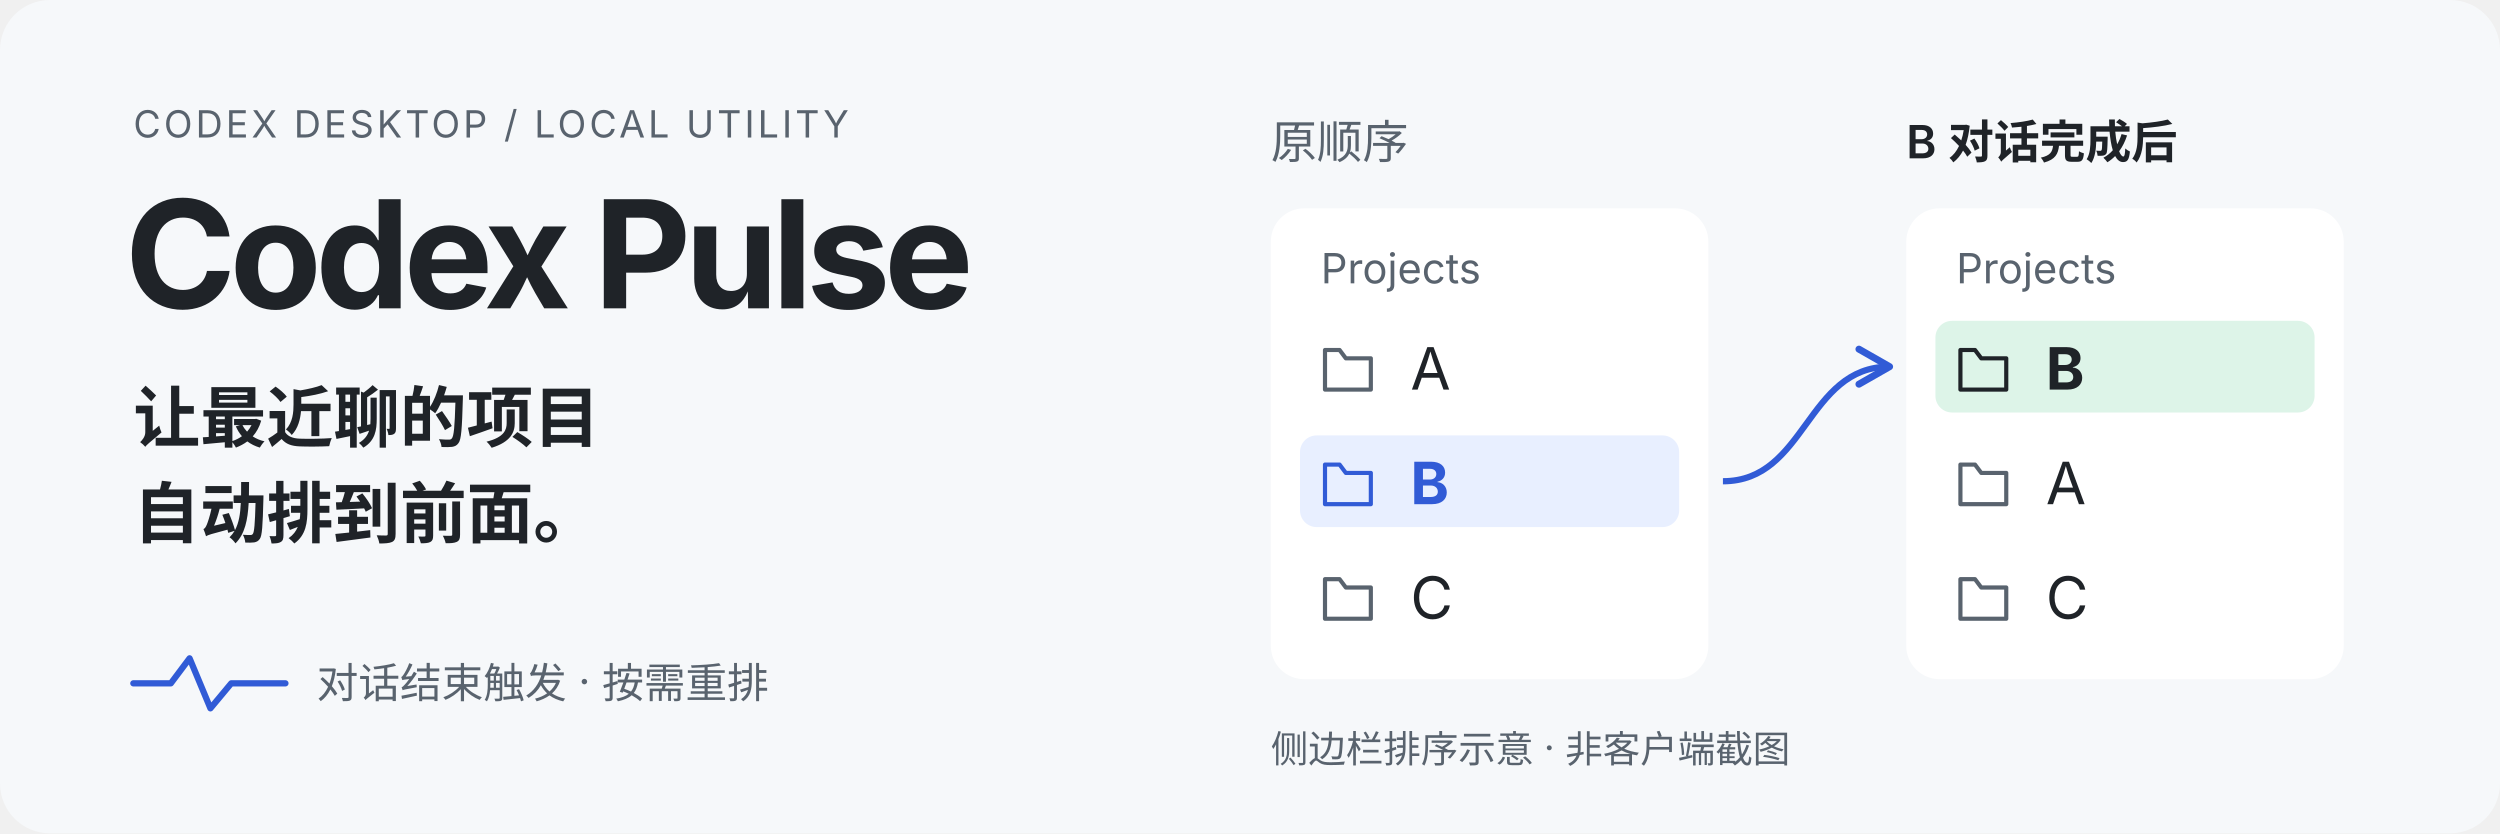
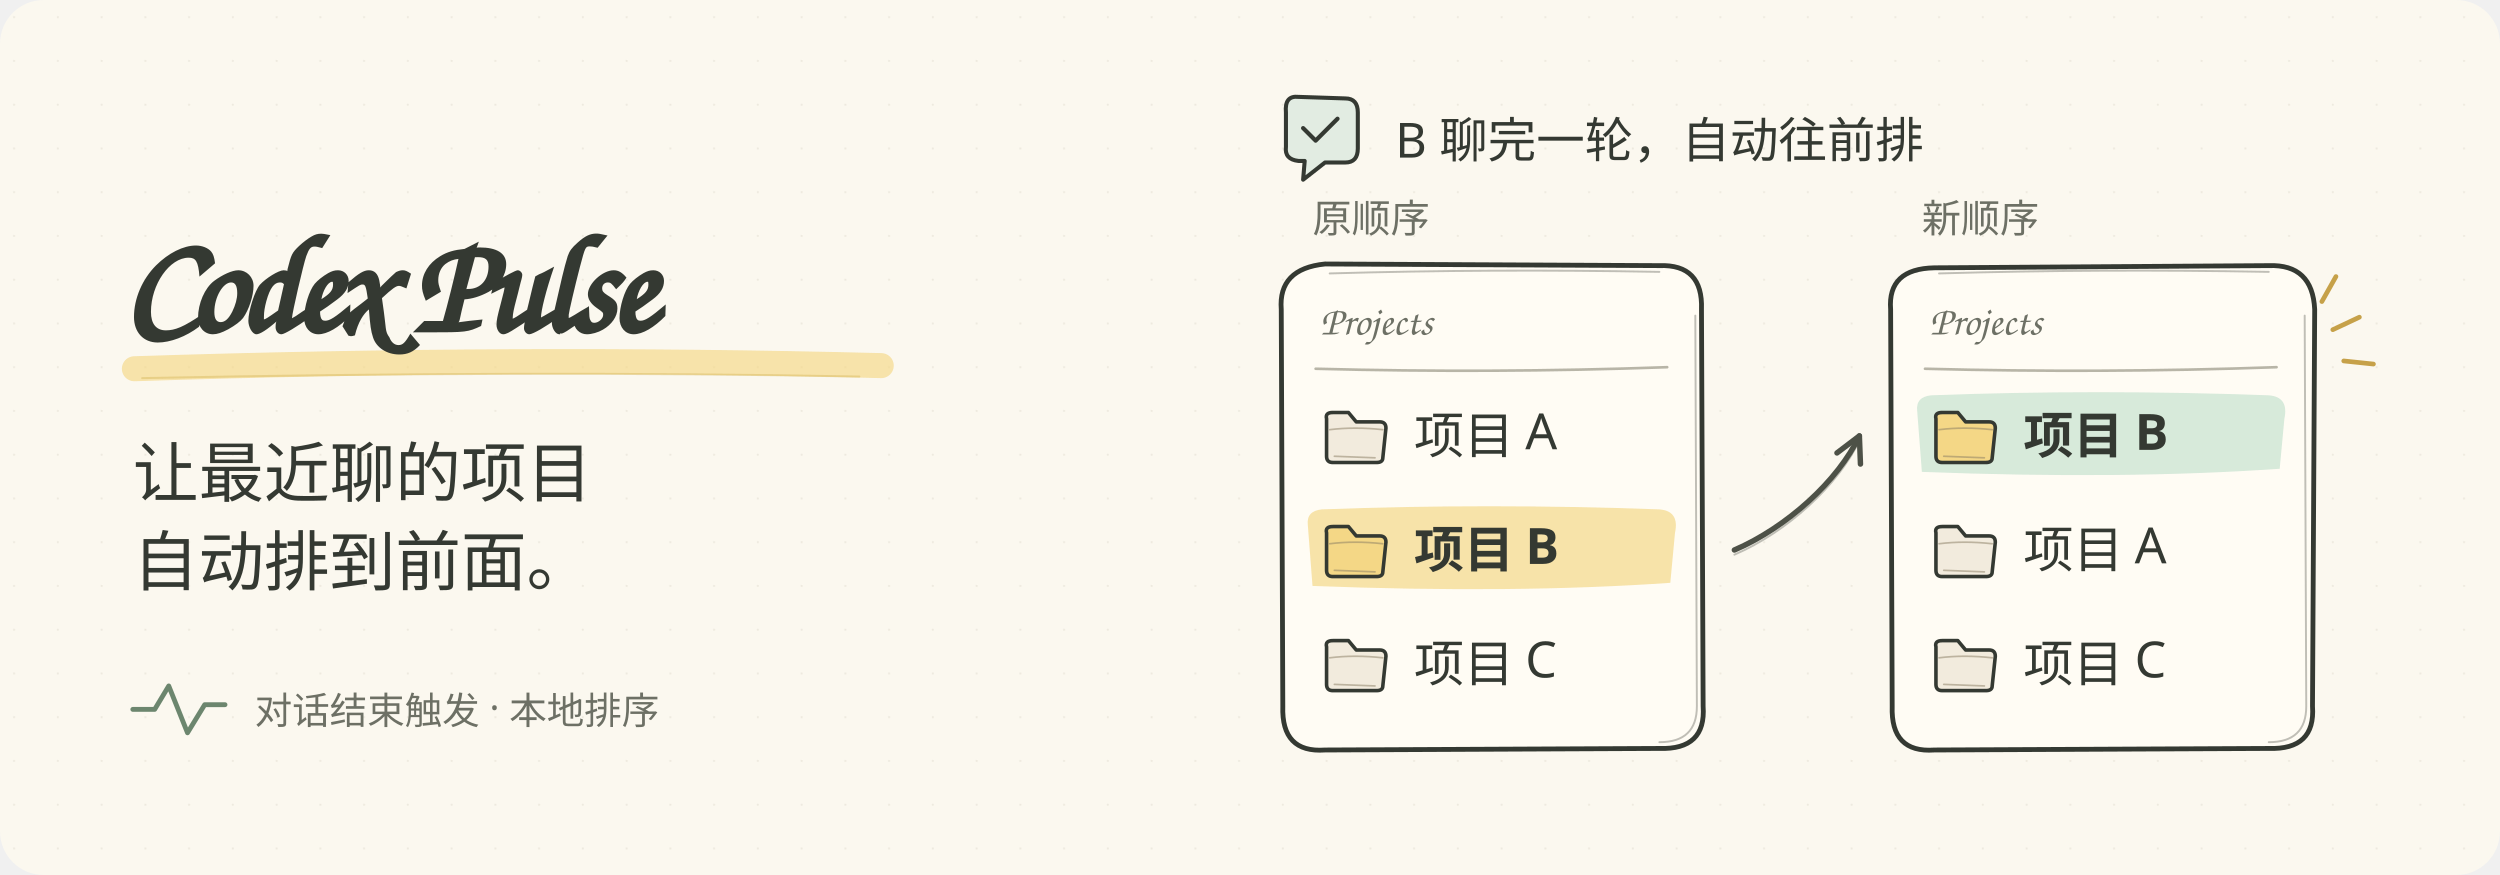
- <svg xmlns="http://www.w3.org/2000/svg" width="1200" height="400" viewBox="0 0 1200 400" role="img" aria-labelledby="title desc">
+ <svg xmlns="http://www.w3.org/2000/svg" width="1600" height="560" viewBox="0 0 1600 560" role="img" aria-labelledby="hero-zh-cn-title">
  <defs>
-     <path id="folder" d="M0 3h7l3 4h12v15H0Z" fill="none" stroke="currentColor" stroke-width="2" stroke-linejoin="round" />
-     <marker id="arrow" viewBox="0 0 10 10" refX="8" refY="5" markerWidth="7" markerHeight="7" orient="auto-start-reverse">
-       <path d="M1 1l7 4-7 4" fill="none" stroke="#315bd6" stroke-width="1.6" stroke-linecap="round" stroke-linejoin="round" />
-     </marker>
+     <pattern id="hero-zh-cn-paper-dots" width="28" height="28" patternUnits="userSpaceOnUse">
+       <circle cx="9" cy="11" r="0.7" fill="#A69C87" opacity="0.15" />
+     </pattern>
  </defs>
-   <rect width="1200" height="400" rx="24" fill="#f6f8fa" />
-   <g id="identity" font-family="-apple-system, BlinkMacSystemFont, 'Segoe UI', 'PingFang SC', 'Microsoft YaHei', sans-serif">
-     <text x="64" y="66" fill="#59636e" font-size="18" letter-spacing="1.5">CODEX DESKTOP / LOCAL UTILITY</text>
-     <text x="60" y="148" fill="#1f2328" font-size="72" font-weight="650" letter-spacing="-3">Codex Pulse</text>
-     <text x="64" y="212" fill="#1f2328" font-size="32" font-weight="600">让最近聊的项目</text>
-     <text x="64" y="258" fill="#1f2328" font-size="32" font-weight="600">自动排到前面。</text>
-     <path d="M64 328h18l9-12 10 24 10-12h26" fill="none" stroke="#315bd6" stroke-width="3" stroke-linecap="round" stroke-linejoin="round" />
-     <text x="152" y="335" fill="#59636e" font-size="20">对话结束触发 · 按需重排</text>
+   <rect width="1600" height="560" rx="28" fill="#FBF8EF" />
+   <rect width="1600" height="560" rx="28" fill="url(#hero-zh-cn-paper-dots)" />
+   <path d="M86 236 Q330 228 564 234" fill="none" stroke="#F4D786" stroke-width="16" opacity="0.66" stroke-linecap="round" stroke-linejoin="round" />
+   <path d="M91 242 Q339 237 550 241" fill="none" stroke="#D4B65B" stroke-width="1.3" opacity="0.45" stroke-linecap="round" stroke-linejoin="round" />
+   <g transform="rotate(0 955 325)">
+     <path d="M848 168.95 Q818 172 820 198 L821 452 Q820 482 848 480 L1062 479 Q1092 480 1090 452 L1088.95 198 Q1090 169 1062 170 Z" fill="#FFFCF4" stroke="#343932" stroke-width="3.1" opacity="1" stroke-linecap="round" stroke-linejoin="round" />
+     <path d="M851 175 Q955 172 1062 174 M1085 202 L1086 452 Q1086 475 1062 475" fill="none" stroke="#68695F" stroke-width="1.25" opacity="0.42" stroke-linecap="round" stroke-linejoin="round" />
  </g>
-   <g id="project-order" font-family="-apple-system, BlinkMacSystemFont, 'Segoe UI', 'PingFang SC', 'Microsoft YaHei', sans-serif">
-     <text x="610" y="76" fill="#59636e" font-size="22">原顺序</text>
-     <text x="915" y="76" fill="#1f2328" font-size="22" font-weight="600">B 对话完成后</text>
-     <g id="before">
-       <rect x="610" y="100" width="210" height="226" rx="16" fill="#ffffff" />
-       <text x="634" y="136" fill="#59636e" font-size="20">Projects</text>
-       <rect x="624" y="209" width="182" height="44" rx="8" fill="#e8efff" />
-       <g color="#59636e">
-         <use href="#folder" x="636" y="165" />
-         <use href="#folder" x="636" y="275" />
-       </g>
-       <use href="#folder" x="636" y="220" color="#315bd6" />
-       <g fill="#1f2328" font-size="28">
-         <text x="677" y="187">A</text>
-         <text x="677" y="297">C</text>
-       </g>
-       <text x="677" y="242" fill="#315bd6" font-size="28" font-weight="650">B</text>
-     </g>
-     <path id="move-to-top" d="M827 231C867 231 867 176 907 176" fill="none" stroke="#315bd6" stroke-width="3" marker-end="url(#arrow)" />
-     <g id="after">
-       <rect x="915" y="100" width="210" height="226" rx="16" fill="#ffffff" />
-       <text x="939" y="136" fill="#59636e" font-size="20">Projects</text>
-       <rect x="929" y="154" width="182" height="44" rx="8" fill="#ddf4e8" />
-       <g color="#59636e">
-         <use href="#folder" x="941" y="220" />
-         <use href="#folder" x="941" y="275" />
-       </g>
-       <use href="#folder" x="941" y="165" color="#1f2328" />
-       <g fill="#1f2328" font-size="28">
-         <text x="982" y="187" font-weight="650">B</text>
-         <text x="982" y="242">A</text>
-         <text x="982" y="297">C</text>
-       </g>
-     </g>
-     <text x="610" y="366" fill="#59636e" font-size="18">侧边栏排序示意 · 非客户端截图</text>
+   <path d="M842 236 Q955 239 1067 235" fill="none" stroke="#B8B5A7" stroke-width="1.7" opacity="1" stroke-linecap="round" stroke-linejoin="round" />
+   <g transform="translate(848 261)">
+     <path d="M1 7 Q0 3 5 3 L15 3 L20 9 L35 9 Q39 9 39 13 L37 32 Q37 35 33 35 L5 35 Q1 35 1 31 Z" fill="#F2EBDD" stroke="#343932" stroke-width="2.3" opacity="1" stroke-linecap="round" stroke-linejoin="round" />
+     <path d="M3 14 Q19 12 37 14 M6 31 L32 32" fill="none" stroke="#887C62" stroke-width="1.1" opacity="0.5" stroke-linecap="round" stroke-linejoin="round" />
+   </g>
+   <path d="M846 326 Q952 322 1062 326       Q1075 327 1072 341 L1069 373       Q969 380 840 375 L837 336 Q836 327 846 326 Z" fill="#F6DE9B" stroke="#343932" stroke-width="0" opacity="0.84" stroke-linecap="round" stroke-linejoin="round" />
+   <g transform="translate(848 334)">
+     <path d="M1 7 Q0 3 5 3 L15 3 L20 9 L35 9 Q39 9 39 13 L37 32 Q37 35 33 35 L5 35 Q1 35 1 31 Z" fill="#F4D786" stroke="#343932" stroke-width="2.3" opacity="1" stroke-linecap="round" stroke-linejoin="round" />
+     <path d="M3 14 Q19 12 37 14 M6 31 L32 32" fill="none" stroke="#887C62" stroke-width="1.1" opacity="0.5" stroke-linecap="round" stroke-linejoin="round" />
+   </g>
+   <g transform="translate(848 407)">
+     <path d="M1 7 Q0 3 5 3 L15 3 L20 9 L35 9 Q39 9 39 13 L37 32 Q37 35 33 35 L5 35 Q1 35 1 31 Z" fill="#F2EBDD" stroke="#343932" stroke-width="2.3" opacity="1" stroke-linecap="round" stroke-linejoin="round" />
+     <path d="M3 14 Q19 12 37 14 M6 31 L32 32" fill="none" stroke="#887C62" stroke-width="1.1" opacity="0.5" stroke-linecap="round" stroke-linejoin="round" />
+   </g>
+   <g transform="rotate(0 1345 325)">
+     <path d="M1238 171.4 Q1208 172 1210 198 L1211 452 Q1210 482 1238 480 L1452 479 Q1482 480 1480 452 L1481.4 198 Q1480 169 1452 170 Z" fill="#FFFCF4" stroke="#343932" stroke-width="3.1" opacity="1" stroke-linecap="round" stroke-linejoin="round" />
+     <path d="M1241 175 Q1345 172 1452 174 M1475 202 L1476 452 Q1476 475 1452 475" fill="none" stroke="#68695F" stroke-width="1.25" opacity="0.42" stroke-linecap="round" stroke-linejoin="round" />
+   </g>
+   <path d="M1232 236 Q1345 239 1457 235" fill="none" stroke="#B8B5A7" stroke-width="1.7" opacity="1" stroke-linecap="round" stroke-linejoin="round" />
+   <path d="M1236 253 Q1342 249 1452 253       Q1465 254 1462 268 L1459 300       Q1359 307 1230 302 L1227 263 Q1226 254 1236 253 Z" fill="#CFE6D5" stroke="#343932" stroke-width="0" opacity="0.84" stroke-linecap="round" stroke-linejoin="round" />
+   <g transform="translate(1238 261)">
+     <path d="M1 7 Q0 3 5 3 L15 3 L20 9 L35 9 Q39 9 39 13 L37 32 Q37 35 33 35 L5 35 Q1 35 1 31 Z" fill="#F4D786" stroke="#343932" stroke-width="2.3" opacity="1" stroke-linecap="round" stroke-linejoin="round" />
+     <path d="M3 14 Q19 12 37 14 M6 31 L32 32" fill="none" stroke="#887C62" stroke-width="1.1" opacity="0.5" stroke-linecap="round" stroke-linejoin="round" />
+   </g>
+   <g transform="translate(1238 334)">
+     <path d="M1 7 Q0 3 5 3 L15 3 L20 9 L35 9 Q39 9 39 13 L37 32 Q37 35 33 35 L5 35 Q1 35 1 31 Z" fill="#F2EBDD" stroke="#343932" stroke-width="2.3" opacity="1" stroke-linecap="round" stroke-linejoin="round" />
+     <path d="M3 14 Q19 12 37 14 M6 31 L32 32" fill="none" stroke="#887C62" stroke-width="1.1" opacity="0.5" stroke-linecap="round" stroke-linejoin="round" />
+   </g>
+   <g transform="translate(1238 407)">
+     <path d="M1 7 Q0 3 5 3 L15 3 L20 9 L35 9 Q39 9 39 13 L37 32 Q37 35 33 35 L5 35 Q1 35 1 31 Z" fill="#F2EBDD" stroke="#343932" stroke-width="2.3" opacity="1" stroke-linecap="round" stroke-linejoin="round" />
+     <path d="M3 14 Q19 12 37 14 M6 31 L32 32" fill="none" stroke="#887C62" stroke-width="1.1" opacity="0.5" stroke-linecap="round" stroke-linejoin="round" />
+   </g>
+   <path d="M1110 352 C1143.689 337.504 1176.489 307.574 1190 279" fill="none" stroke="#4D5147" stroke-width="3.5" opacity="1" stroke-linecap="round" stroke-linejoin="round" />
+   <g transform="translate(0 3)">
+     <path d="M1110 352 C1143.689 337.504 1176.489 307.574 1190 279" fill="none" stroke="#4D5147" stroke-width="1.25" opacity="0.35" stroke-linecap="round" stroke-linejoin="round" />
+   </g>
+   <path d="M1190.689 296.987 L1190 279 L1175.661 289.88" fill="none" stroke="#4D5147" stroke-width="3.5" opacity="1" stroke-linecap="round" stroke-linejoin="round" />
+   <path d="M831 62 Q822 61 823 72 L823 94 Q822 102 831 103 L835 103 L834 115 L848 104 L861 104 Q869 104 869 95 L869 72 Q869 63 861 63 Z" fill="#E2ECE2" stroke="#343932" stroke-width="2.6" opacity="1" stroke-linecap="round" stroke-linejoin="round" />
+   <path d="M834 82 L842 90 L856 76" fill="none" stroke="#343932" stroke-width="2.7" opacity="1" stroke-linecap="round" stroke-linejoin="round" />
+   <path d="M85 454 L99 454 L108 439 L120 469 L131 451 L144 451" fill="none" stroke="#6C866E" stroke-width="3.1" opacity="1" stroke-linecap="round" stroke-linejoin="round" />
+   <path d="M1493 211 L1510 203 M1486 193 L1495 177 M1500 231 L1519 233" fill="none" stroke="#C6A149" stroke-width="3" opacity="1" stroke-linecap="round" stroke-linejoin="round" />
+   <g data-fly-label="0" transform="rotate(0 403 182)">
+     <text x="78" y="212.8" text-anchor="start" font-family="&quot;Comic Sans MS&quot;, &quot;Segoe Print&quot;, cursive, cursive" font-size="88" font-weight="700" font-style="normal" letter-spacing="-3" fill="#343932">
+       <tspan x="78" dy="0">Codex Pulse</tspan>
+     </text>
+   </g>
+   <g data-fly-label="1" transform="rotate(0 410 331.5)">
+     <text x="85" y="317.85" text-anchor="start" font-family="KaiTi, STKaiti, &quot;Microsoft YaHei&quot;, sans-serif, sans-serif" font-size="42" font-weight="400" font-style="normal" letter-spacing="0" fill="#343932">
+       <tspan x="85" dy="0">让最近聊的项目</tspan>
+       <tspan x="85" dy="56.7">自动排到前面。</tspan>
+     </text>
+   </g>
+   <g data-fly-label="2" transform="rotate(0 443 455)">
+     <text x="163" y="463.4" text-anchor="start" font-family="KaiTi, STKaiti, &quot;Microsoft YaHei&quot;, sans-serif, sans-serif" font-size="24" font-weight="400" font-style="normal" letter-spacing="0" fill="#6D7065">
+       <tspan x="163" dy="0">对话结束触发 · 本地排序</tspan>
+     </text>
+   </g>
+   <g data-fly-label="3" transform="rotate(0 1203 90)">
+     <text x="893" y="100.85" text-anchor="start" font-family="KaiTi, STKaiti, &quot;Microsoft YaHei&quot;, sans-serif, sans-serif" font-size="31" font-weight="400" font-style="normal" letter-spacing="0" fill="#343932">
+       <tspan x="893" dy="0">B 聊完一轮，自动往前排</tspan>
+     </text>
+   </g>
+   <g data-fly-label="4" transform="rotate(0 955 140)">
+     <text x="840" y="148.75" text-anchor="start" font-family="KaiTi, STKaiti, &quot;Microsoft YaHei&quot;, sans-serif, sans-serif" font-size="25" font-weight="400" font-style="normal" letter-spacing="0" fill="#6D7065">
+       <tspan x="840" dy="0">原顺序</tspan>
+     </text>
+   </g>
+   <g data-fly-label="5" transform="rotate(0 1345 140)">
+     <text x="1230" y="148.75" text-anchor="start" font-family="KaiTi, STKaiti, &quot;Microsoft YaHei&quot;, sans-serif, sans-serif" font-size="25" font-weight="400" font-style="normal" letter-spacing="0" fill="#6D7065">
+       <tspan x="1230" dy="0">新顺序</tspan>
+     </text>
+   </g>
+   <g data-fly-label="6" transform="rotate(0 955 205)">
+     <text x="845" y="214.1" text-anchor="start" font-family="&quot;Comic Sans MS&quot;, &quot;Segoe Print&quot;, cursive, cursive" font-size="26" font-weight="400" font-style="normal" letter-spacing="0" fill="#6D7065">
+       <tspan x="845" dy="0">Projects</tspan>
+     </text>
+   </g>
+   <g data-fly-label="7" transform="rotate(0 987 279)">
+     <text x="905" y="290.2" text-anchor="start" font-family="KaiTi, STKaiti, &quot;Microsoft YaHei&quot;, sans-serif, sans-serif" font-size="32" font-weight="400" font-style="normal" letter-spacing="0" fill="#343932">
+       <tspan x="905" dy="0">项目 A</tspan>
+     </text>
+   </g>
+   <g data-fly-label="8" transform="rotate(0 987 352)">
+     <text x="905" y="363.2" text-anchor="start" font-family="KaiTi, STKaiti, &quot;Microsoft YaHei&quot;, sans-serif, sans-serif" font-size="32" font-weight="700" font-style="normal" letter-spacing="0" fill="#343932">
+       <tspan x="905" dy="0">项目 B</tspan>
+     </text>
+   </g>
+   <g data-fly-label="9" transform="rotate(0 987 425)">
+     <text x="905" y="436.2" text-anchor="start" font-family="KaiTi, STKaiti, &quot;Microsoft YaHei&quot;, sans-serif, sans-serif" font-size="32" font-weight="400" font-style="normal" letter-spacing="0" fill="#343932">
+       <tspan x="905" dy="0">项目 C</tspan>
+     </text>
+   </g>
+   <g data-fly-label="10" transform="rotate(0 1345 205)">
+     <text x="1235" y="214.1" text-anchor="start" font-family="&quot;Comic Sans MS&quot;, &quot;Segoe Print&quot;, cursive, cursive" font-size="26" font-weight="400" font-style="normal" letter-spacing="0" fill="#6D7065">
+       <tspan x="1235" dy="0">Projects</tspan>
+     </text>
+   </g>
+   <g data-fly-label="11" transform="rotate(0 1377 279)">
+     <text x="1295" y="290.2" text-anchor="start" font-family="KaiTi, STKaiti, &quot;Microsoft YaHei&quot;, sans-serif, sans-serif" font-size="32" font-weight="700" font-style="normal" letter-spacing="0" fill="#343932">
+       <tspan x="1295" dy="0">项目 B</tspan>
+     </text>
+   </g>
+   <g data-fly-label="12" transform="rotate(0 1377 352)">
+     <text x="1295" y="363.2" text-anchor="start" font-family="KaiTi, STKaiti, &quot;Microsoft YaHei&quot;, sans-serif, sans-serif" font-size="32" font-weight="400" font-style="normal" letter-spacing="0" fill="#343932">
+       <tspan x="1295" dy="0">项目 A</tspan>
+     </text>
+   </g>
+   <g data-fly-label="13" transform="rotate(0 1377 425)">
+     <text x="1295" y="436.2" text-anchor="start" font-family="KaiTi, STKaiti, &quot;Microsoft YaHei&quot;, sans-serif, sans-serif" font-size="32" font-weight="400" font-style="normal" letter-spacing="0" fill="#343932">
+       <tspan x="1295" dy="0">项目 C</tspan>
+     </text>
  </g>
</svg>
